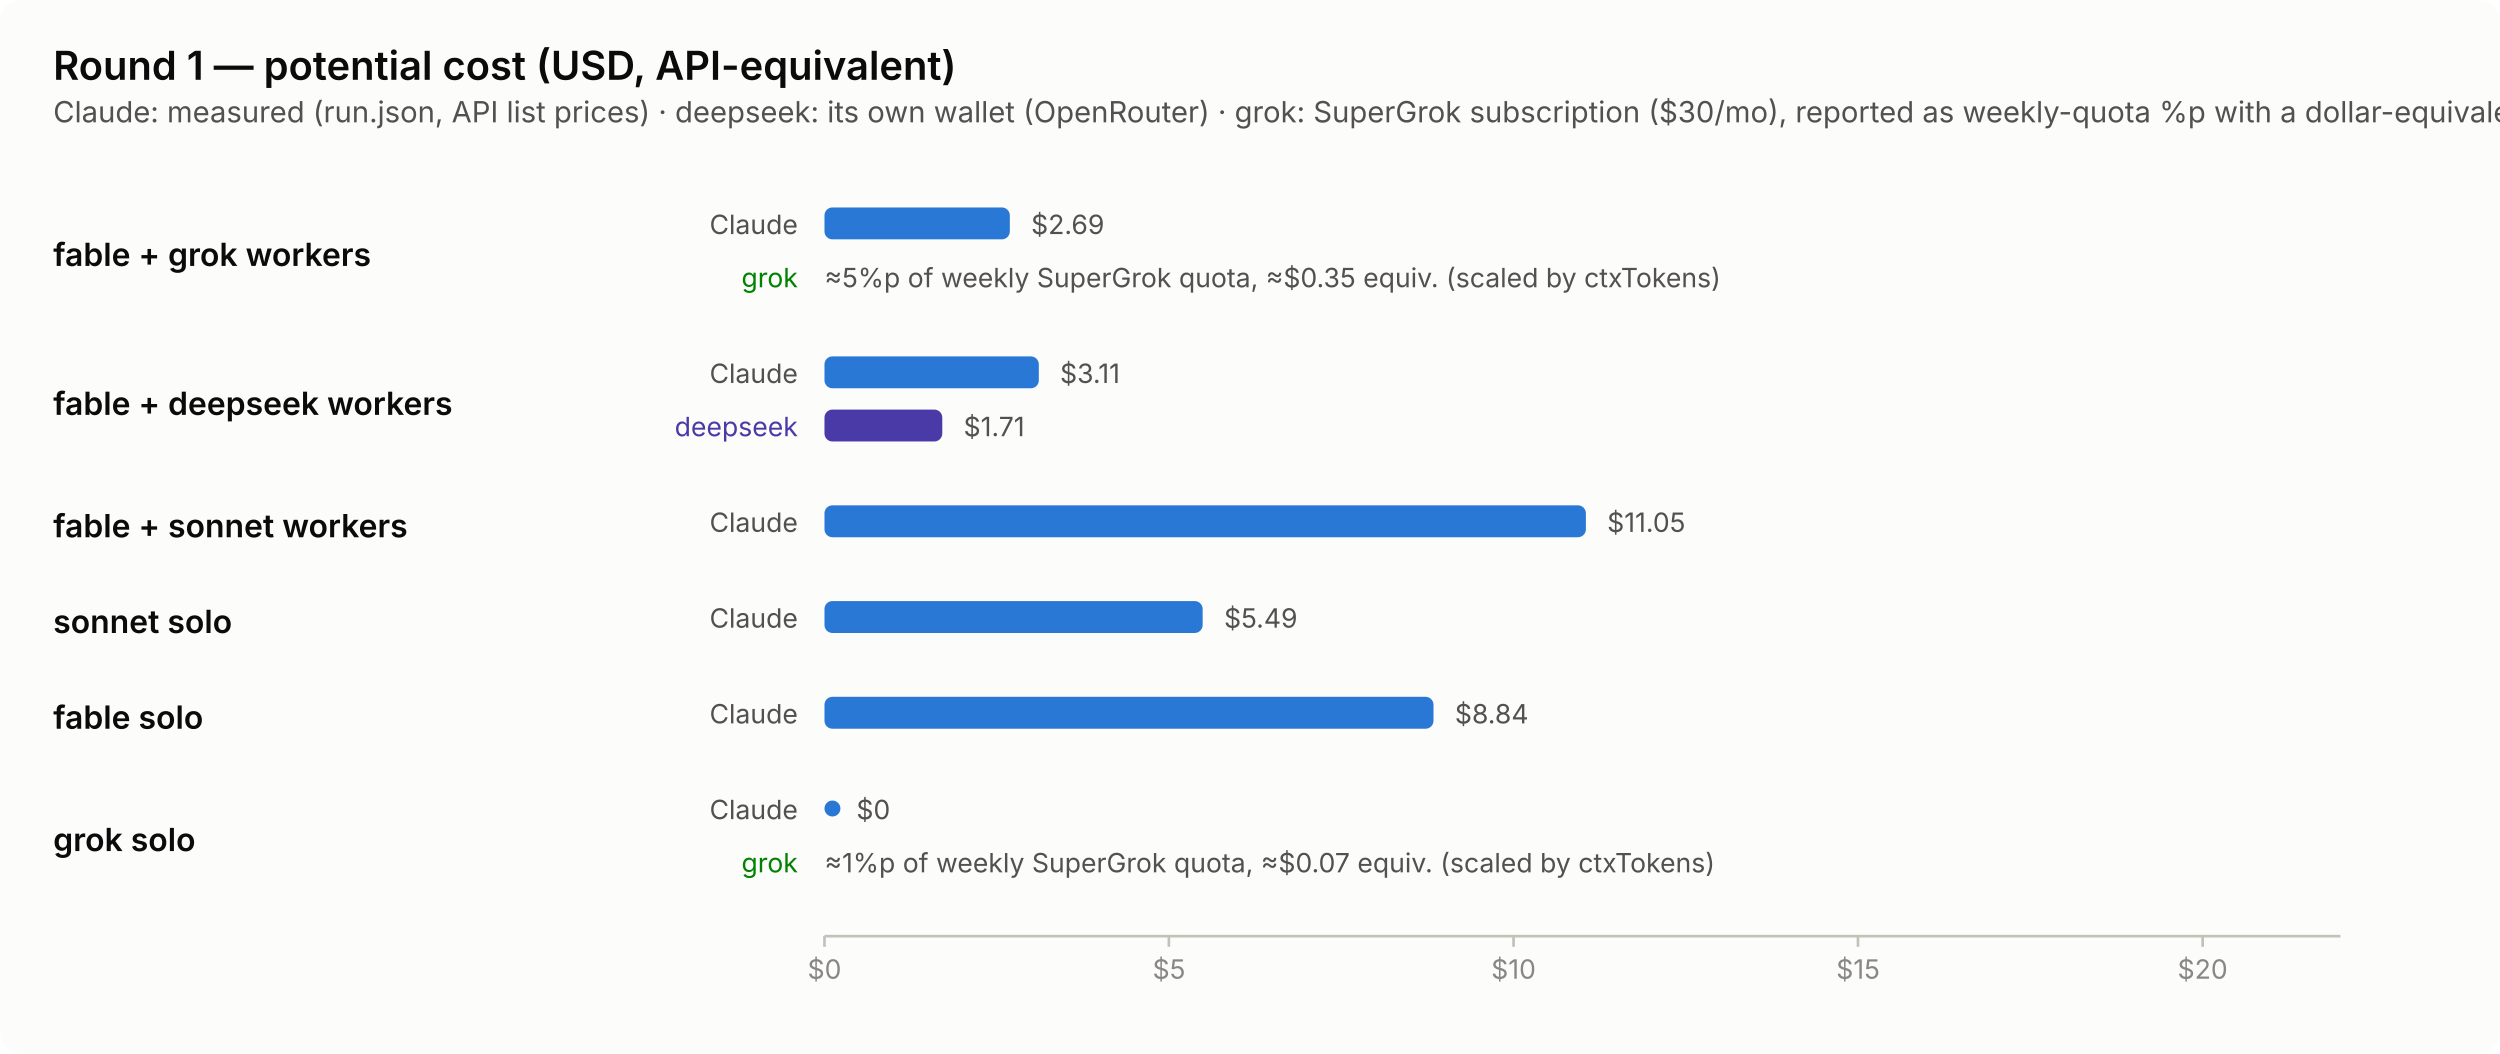
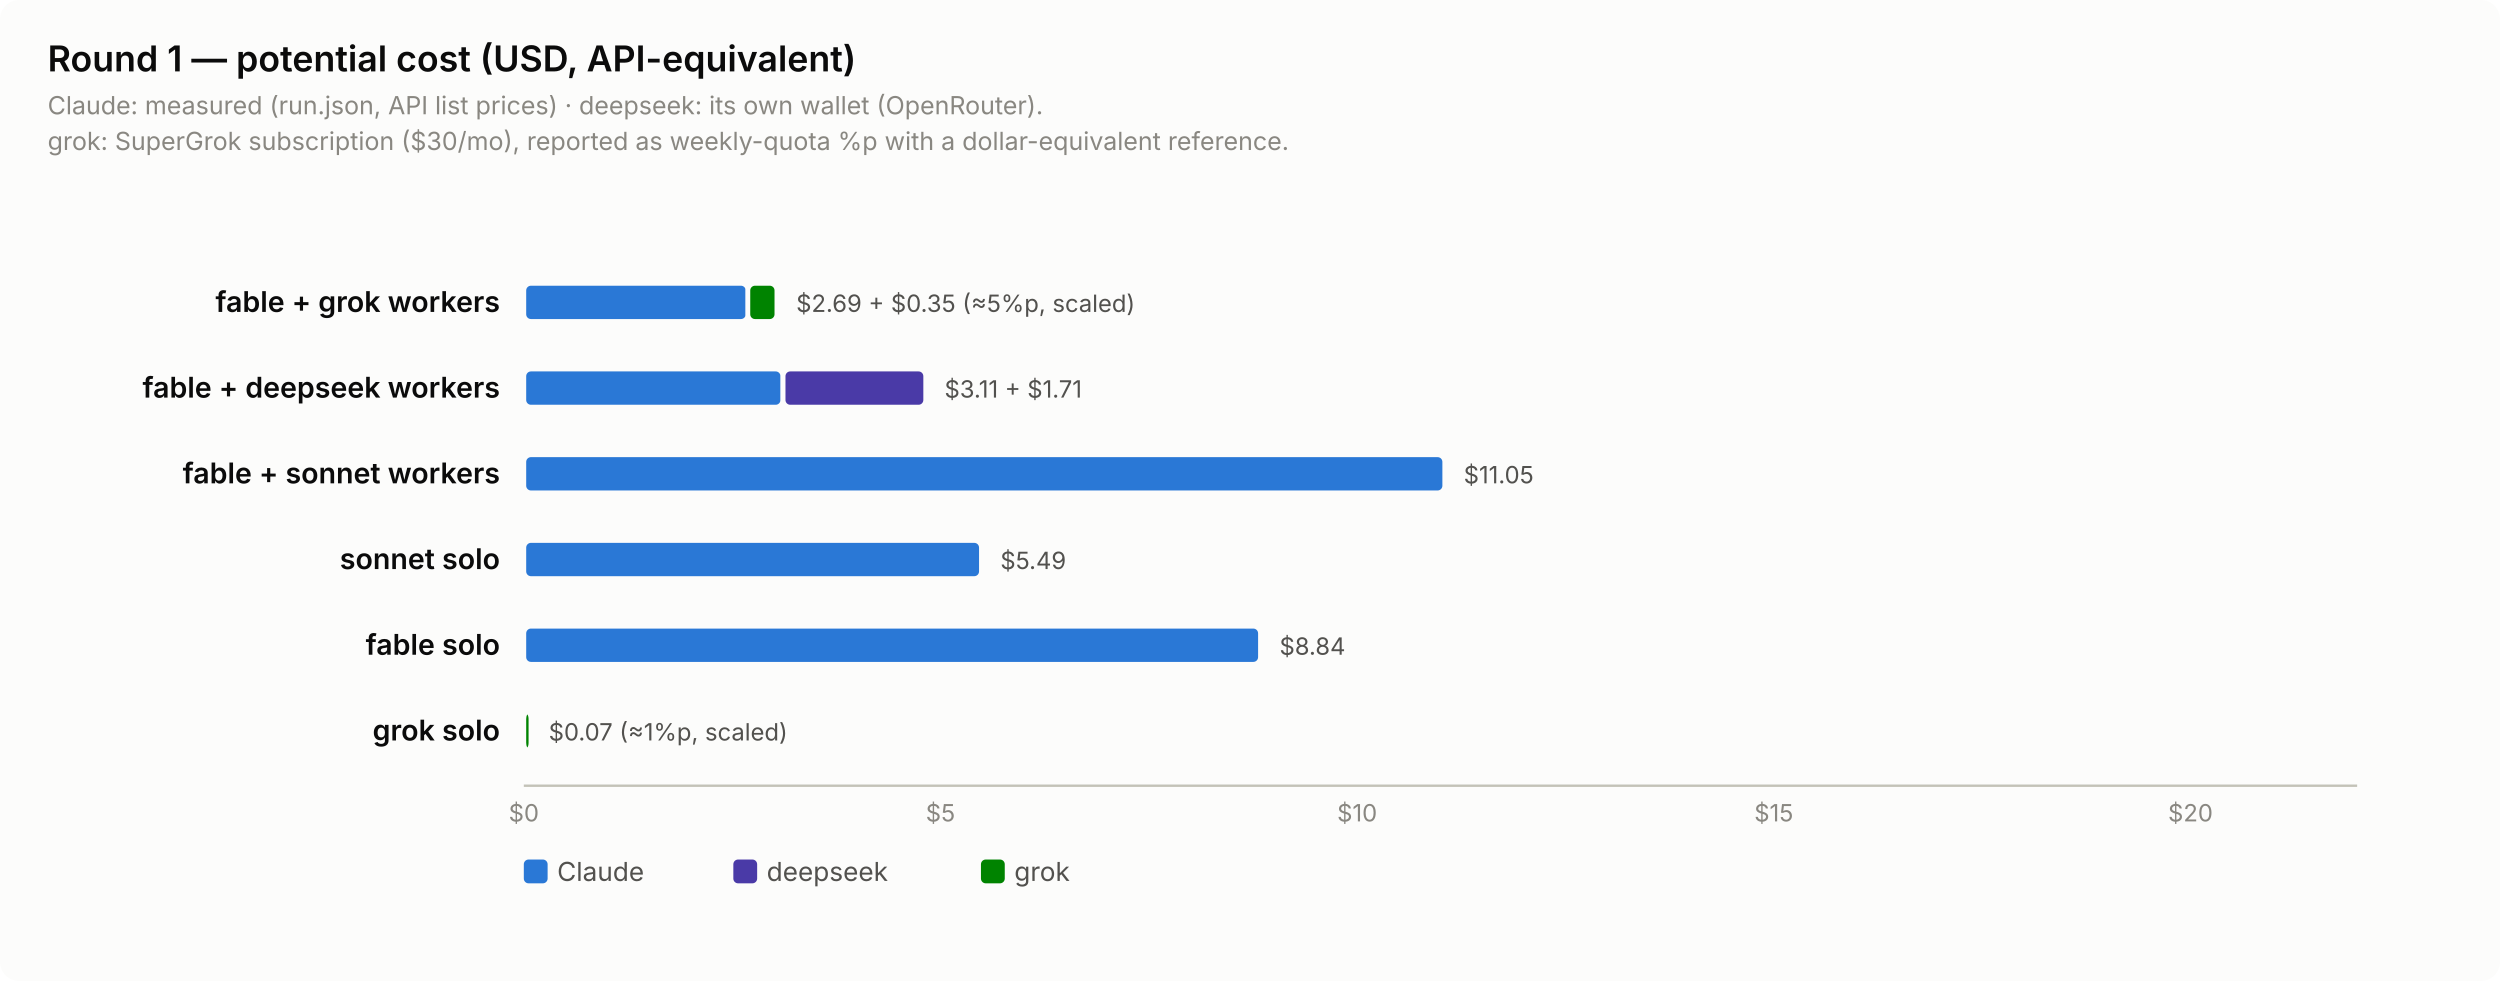
- <svg xmlns="http://www.w3.org/2000/svg" viewBox="0 0 940 396" width="940" height="396" role="img" aria-label="Round 1 potential cost per configuration">
-   <rect width="940" height="396" rx="8" fill="#fcfcfb" />
+ <svg xmlns="http://www.w3.org/2000/svg" viewBox="0 0 1050 412" width="1050" height="412" role="img" aria-label="Round 1 potential cost per configuration">
+   <rect width="1050" height="412" rx="8" fill="#fcfcfb" />
  <text x="20" y="30" font-size="15" fill="#0b0b0b" text-anchor="start" font-weight="600" font-family="system-ui,-apple-system,Segoe UI,sans-serif">Round 1 — potential cost (USD, API-equivalent)</text>
-   <text x="20" y="46" font-size="11" fill="#52514e" text-anchor="start" font-weight="normal" font-family="system-ui,-apple-system,Segoe UI,sans-serif">Claude: measured (run.json, API list prices) · deepseek: its own wallet (OpenRouter) · grok: SuperGrok subscription ($30/mo), reported as weekly-quota %p with a dollar-equivalent reference.</text>
-   <text x="20" y="100.0" font-size="12" fill="#0b0b0b" text-anchor="start" font-weight="600" font-family="system-ui,-apple-system,Segoe UI,sans-serif">fable + grok workers</text>
-   <text x="300" y="88" font-size="10" fill="#52514e" text-anchor="end" font-weight="normal" font-family="system-ui,-apple-system,Segoe UI,sans-serif">Claude</text>
-   <rect x="310" y="78" width="69.7" height="12" rx="3" fill="#2a78d6" />
-   <text x="387.695" y="88" font-size="10" fill="#52514e" text-anchor="start" font-weight="normal" font-family="system-ui,-apple-system,Segoe UI,sans-serif">$2.69</text>
-   <text x="300" y="108" font-size="10" fill="#008300" text-anchor="end" font-weight="normal" font-family="system-ui,-apple-system,Segoe UI,sans-serif">grok</text>
-   <text x="310" y="108" font-size="10" fill="#52514e" text-anchor="start" font-weight="normal" font-family="system-ui,-apple-system,Segoe UI,sans-serif">≈5%p of weekly SuperGrok quota, ≈$0.35 equiv. (scaled by ctxTokens)</text>
-   <text x="20" y="156.0" font-size="12" fill="#0b0b0b" text-anchor="start" font-weight="600" font-family="system-ui,-apple-system,Segoe UI,sans-serif">fable + deepseek workers</text>
-   <text x="300" y="144" font-size="10" fill="#52514e" text-anchor="end" font-weight="normal" font-family="system-ui,-apple-system,Segoe UI,sans-serif">Claude</text>
-   <rect x="310" y="134" width="80.6" height="12" rx="3" fill="#2a78d6" />
-   <text x="398.577" y="144" font-size="10" fill="#52514e" text-anchor="start" font-weight="normal" font-family="system-ui,-apple-system,Segoe UI,sans-serif">$3.11</text>
-   <text x="300" y="164" font-size="10" fill="#4a3aa7" text-anchor="end" font-weight="normal" font-family="system-ui,-apple-system,Segoe UI,sans-serif">deepseek</text>
-   <rect x="310" y="154" width="44.3" height="12" rx="3" fill="#4a3aa7" />
-   <text x="362.305" y="164" font-size="10" fill="#52514e" text-anchor="start" font-weight="normal" font-family="system-ui,-apple-system,Segoe UI,sans-serif">$1.71</text>
-   <text x="20" y="202.0" font-size="12" fill="#0b0b0b" text-anchor="start" font-weight="600" font-family="system-ui,-apple-system,Segoe UI,sans-serif">fable + sonnet workers</text>
-   <text x="300" y="200" font-size="10" fill="#52514e" text-anchor="end" font-weight="normal" font-family="system-ui,-apple-system,Segoe UI,sans-serif">Claude</text>
-   <rect x="310" y="190" width="286.3" height="12" rx="3" fill="#2a78d6" />
-   <text x="604.295" y="200" font-size="10" fill="#52514e" text-anchor="start" font-weight="normal" font-family="system-ui,-apple-system,Segoe UI,sans-serif">$11.05</text>
-   <text x="20" y="238.0" font-size="12" fill="#0b0b0b" text-anchor="start" font-weight="600" font-family="system-ui,-apple-system,Segoe UI,sans-serif">sonnet solo</text>
-   <text x="300" y="236" font-size="10" fill="#52514e" text-anchor="end" font-weight="normal" font-family="system-ui,-apple-system,Segoe UI,sans-serif">Claude</text>
-   <rect x="310" y="226" width="142.2" height="12" rx="3" fill="#2a78d6" />
-   <text x="460.241" y="236" font-size="10" fill="#52514e" text-anchor="start" font-weight="normal" font-family="system-ui,-apple-system,Segoe UI,sans-serif">$5.49</text>
-   <text x="20" y="274.0" font-size="12" fill="#0b0b0b" text-anchor="start" font-weight="600" font-family="system-ui,-apple-system,Segoe UI,sans-serif">fable solo</text>
-   <text x="300" y="272" font-size="10" fill="#52514e" text-anchor="end" font-weight="normal" font-family="system-ui,-apple-system,Segoe UI,sans-serif">Claude</text>
-   <rect x="310" y="262" width="229.0" height="12" rx="3" fill="#2a78d6" />
-   <text x="547.036" y="272" font-size="10" fill="#52514e" text-anchor="start" font-weight="normal" font-family="system-ui,-apple-system,Segoe UI,sans-serif">$8.84</text>
-   <text x="20" y="320.0" font-size="12" fill="#0b0b0b" text-anchor="start" font-weight="600" font-family="system-ui,-apple-system,Segoe UI,sans-serif">grok solo</text>
-   <text x="300" y="308" font-size="10" fill="#52514e" text-anchor="end" font-weight="normal" font-family="system-ui,-apple-system,Segoe UI,sans-serif">Claude</text>
-   <circle cx="313" cy="304" r="3" fill="#2a78d6" />
-   <text x="322" y="308" font-size="10" fill="#52514e" text-anchor="start" font-weight="normal" font-family="system-ui,-apple-system,Segoe UI,sans-serif">$0</text>
-   <text x="300" y="328" font-size="10" fill="#008300" text-anchor="end" font-weight="normal" font-family="system-ui,-apple-system,Segoe UI,sans-serif">grok</text>
-   <text x="310" y="328" font-size="10" fill="#52514e" text-anchor="start" font-weight="normal" font-family="system-ui,-apple-system,Segoe UI,sans-serif">≈1%p of weekly SuperGrok quota, ≈$0.07 equiv. (scaled by ctxTokens)</text>
-   <line x1="310" y1="352" x2="880" y2="352" stroke="#c3c2b7" />
-   <line x1="310.0" y1="352" x2="310.0" y2="356" stroke="#c3c2b7" />
-   <text x="310.0" y="368" font-size="10" fill="#898781" text-anchor="middle" font-weight="normal" font-family="system-ui,-apple-system,Segoe UI,sans-serif">$0</text>
-   <line x1="439.5" y1="352" x2="439.5" y2="356" stroke="#c3c2b7" />
-   <text x="439.545" y="368" font-size="10" fill="#898781" text-anchor="middle" font-weight="normal" font-family="system-ui,-apple-system,Segoe UI,sans-serif">$5</text>
-   <line x1="569.1" y1="352" x2="569.1" y2="356" stroke="#c3c2b7" />
-   <text x="569.091" y="368" font-size="10" fill="#898781" text-anchor="middle" font-weight="normal" font-family="system-ui,-apple-system,Segoe UI,sans-serif">$10</text>
-   <line x1="698.6" y1="352" x2="698.6" y2="356" stroke="#c3c2b7" />
-   <text x="698.636" y="368" font-size="10" fill="#898781" text-anchor="middle" font-weight="normal" font-family="system-ui,-apple-system,Segoe UI,sans-serif">$15</text>
-   <line x1="828.2" y1="352" x2="828.2" y2="356" stroke="#c3c2b7" />
-   <text x="828.182" y="368" font-size="10" fill="#898781" text-anchor="middle" font-weight="normal" font-family="system-ui,-apple-system,Segoe UI,sans-serif">$20</text>
+   <text x="20" y="48" font-size="10.5" fill="#898781" text-anchor="start" font-weight="normal" font-family="system-ui,-apple-system,Segoe UI,sans-serif">Claude: measured (run.json, API list prices) · deepseek: its own wallet (OpenRouter).</text>
+   <text x="20" y="63" font-size="10.5" fill="#898781" text-anchor="start" font-weight="normal" font-family="system-ui,-apple-system,Segoe UI,sans-serif">grok: SuperGrok subscription ($30/mo), reported as weekly-quota %p with a dollar-equivalent reference.</text>
+   <text x="210" y="131" font-size="12" fill="#0b0b0b" text-anchor="end" font-weight="600" font-family="system-ui,-apple-system,Segoe UI,sans-serif">fable + grok workers</text>
+   <rect x="220.0" y="119.0" width="94.2" height="16" rx="3" fill="#2a78d6" stroke="#fcfcfb" stroke-width="2" />
+   <rect x="314.1" y="119.0" width="12.2" height="16" rx="3" fill="#008300" stroke="#fcfcfb" stroke-width="2" />
+   <text x="334.4" y="131" font-size="10" fill="#52514e" text-anchor="start" font-weight="normal" font-family="system-ui,-apple-system,Segoe UI,sans-serif">$2.69 + $0.35 (≈5%p, scaled)</text>
+   <text x="210" y="167" font-size="12" fill="#0b0b0b" text-anchor="end" font-weight="600" font-family="system-ui,-apple-system,Segoe UI,sans-serif">fable + deepseek workers</text>
+   <rect x="220.0" y="155.0" width="108.8" height="16" rx="3" fill="#2a78d6" stroke="#fcfcfb" stroke-width="2" />
+   <rect x="328.9" y="155.0" width="59.9" height="16" rx="3" fill="#4a3aa7" stroke="#fcfcfb" stroke-width="2" />
+   <text x="396.7" y="167" font-size="10" fill="#52514e" text-anchor="start" font-weight="normal" font-family="system-ui,-apple-system,Segoe UI,sans-serif">$3.11 + $1.71</text>
+   <text x="210" y="203" font-size="12" fill="#0b0b0b" text-anchor="end" font-weight="600" font-family="system-ui,-apple-system,Segoe UI,sans-serif">fable + sonnet workers</text>
+   <rect x="220.0" y="191.0" width="386.8" height="16" rx="3" fill="#2a78d6" stroke="#fcfcfb" stroke-width="2" />
+   <text x="614.75" y="203" font-size="10" fill="#52514e" text-anchor="start" font-weight="normal" font-family="system-ui,-apple-system,Segoe UI,sans-serif">$11.05</text>
+   <text x="210" y="239" font-size="12" fill="#0b0b0b" text-anchor="end" font-weight="600" font-family="system-ui,-apple-system,Segoe UI,sans-serif">sonnet solo</text>
+   <rect x="220.0" y="227.0" width="192.2" height="16" rx="3" fill="#2a78d6" stroke="#fcfcfb" stroke-width="2" />
+   <text x="420.15" y="239" font-size="10" fill="#52514e" text-anchor="start" font-weight="normal" font-family="system-ui,-apple-system,Segoe UI,sans-serif">$5.49</text>
+   <text x="210" y="275" font-size="12" fill="#0b0b0b" text-anchor="end" font-weight="600" font-family="system-ui,-apple-system,Segoe UI,sans-serif">fable solo</text>
+   <rect x="220.0" y="263.0" width="309.4" height="16" rx="3" fill="#2a78d6" stroke="#fcfcfb" stroke-width="2" />
+   <text x="537.4" y="275" font-size="10" fill="#52514e" text-anchor="start" font-weight="normal" font-family="system-ui,-apple-system,Segoe UI,sans-serif">$8.84</text>
+   <text x="210" y="311" font-size="12" fill="#0b0b0b" text-anchor="end" font-weight="600" font-family="system-ui,-apple-system,Segoe UI,sans-serif">grok solo</text>
+   <rect x="220.0" y="299.0" width="3.0" height="16" rx="3" fill="#008300" stroke="#fcfcfb" stroke-width="2" />
+   <text x="230.45" y="311" font-size="10" fill="#52514e" text-anchor="start" font-weight="normal" font-family="system-ui,-apple-system,Segoe UI,sans-serif">$0.07 (≈1%p, scaled)</text>
+   <line x1="220" y1="330" x2="990" y2="330" stroke="#c3c2b7" />
+   <text x="220.0" y="345" font-size="10" fill="#898781" text-anchor="middle" font-weight="normal" font-family="system-ui,-apple-system,Segoe UI,sans-serif">$0</text>
+   <text x="395.0" y="345" font-size="10" fill="#898781" text-anchor="middle" font-weight="normal" font-family="system-ui,-apple-system,Segoe UI,sans-serif">$5</text>
+   <text x="570.0" y="345" font-size="10" fill="#898781" text-anchor="middle" font-weight="normal" font-family="system-ui,-apple-system,Segoe UI,sans-serif">$10</text>
+   <text x="745.0" y="345" font-size="10" fill="#898781" text-anchor="middle" font-weight="normal" font-family="system-ui,-apple-system,Segoe UI,sans-serif">$15</text>
+   <text x="920.0" y="345" font-size="10" fill="#898781" text-anchor="middle" font-weight="normal" font-family="system-ui,-apple-system,Segoe UI,sans-serif">$20</text>
+   <rect x="220" y="361" width="10" height="10" rx="2" fill="#2a78d6" />
+   <text x="234" y="370" font-size="11" fill="#52514e" text-anchor="start" font-weight="normal" font-family="system-ui,-apple-system,Segoe UI,sans-serif">Claude</text>
+   <rect x="308" y="361" width="10" height="10" rx="2" fill="#4a3aa7" />
+   <text x="322" y="370" font-size="11" fill="#52514e" text-anchor="start" font-weight="normal" font-family="system-ui,-apple-system,Segoe UI,sans-serif">deepseek</text>
+   <rect x="412" y="361" width="10" height="10" rx="2" fill="#008300" />
+   <text x="426" y="370" font-size="11" fill="#52514e" text-anchor="start" font-weight="normal" font-family="system-ui,-apple-system,Segoe UI,sans-serif">grok</text>
</svg>
